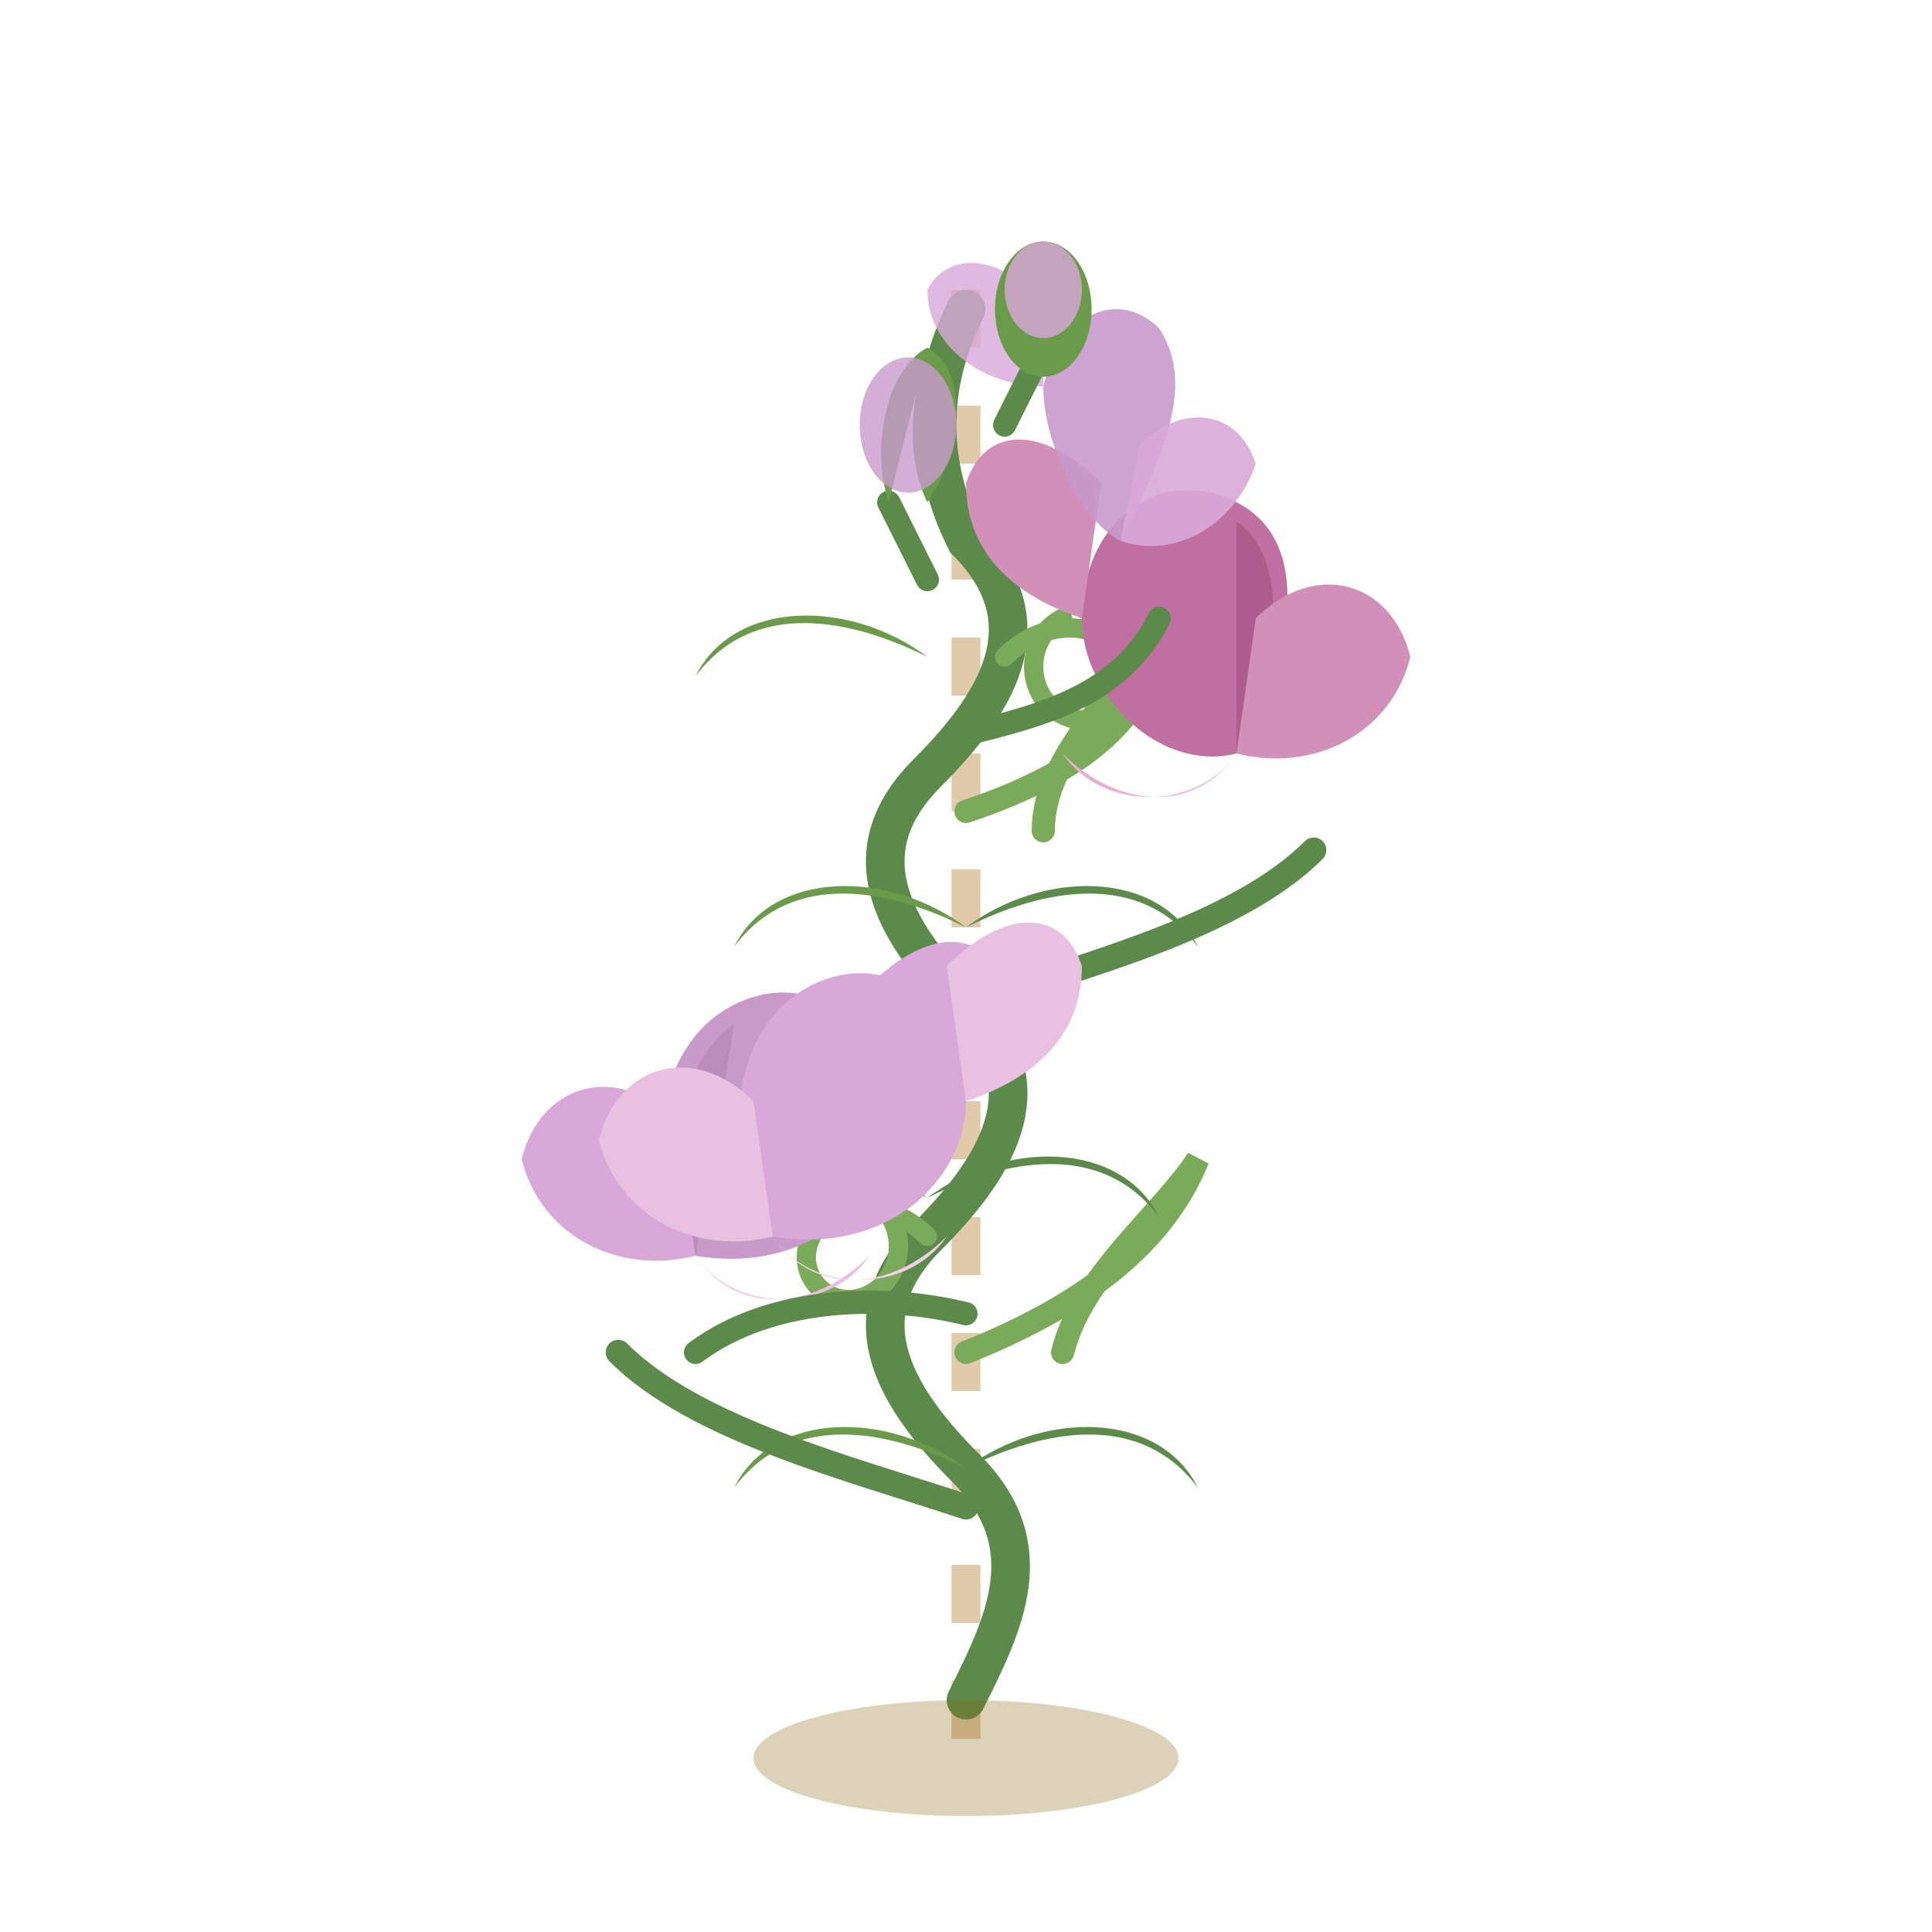
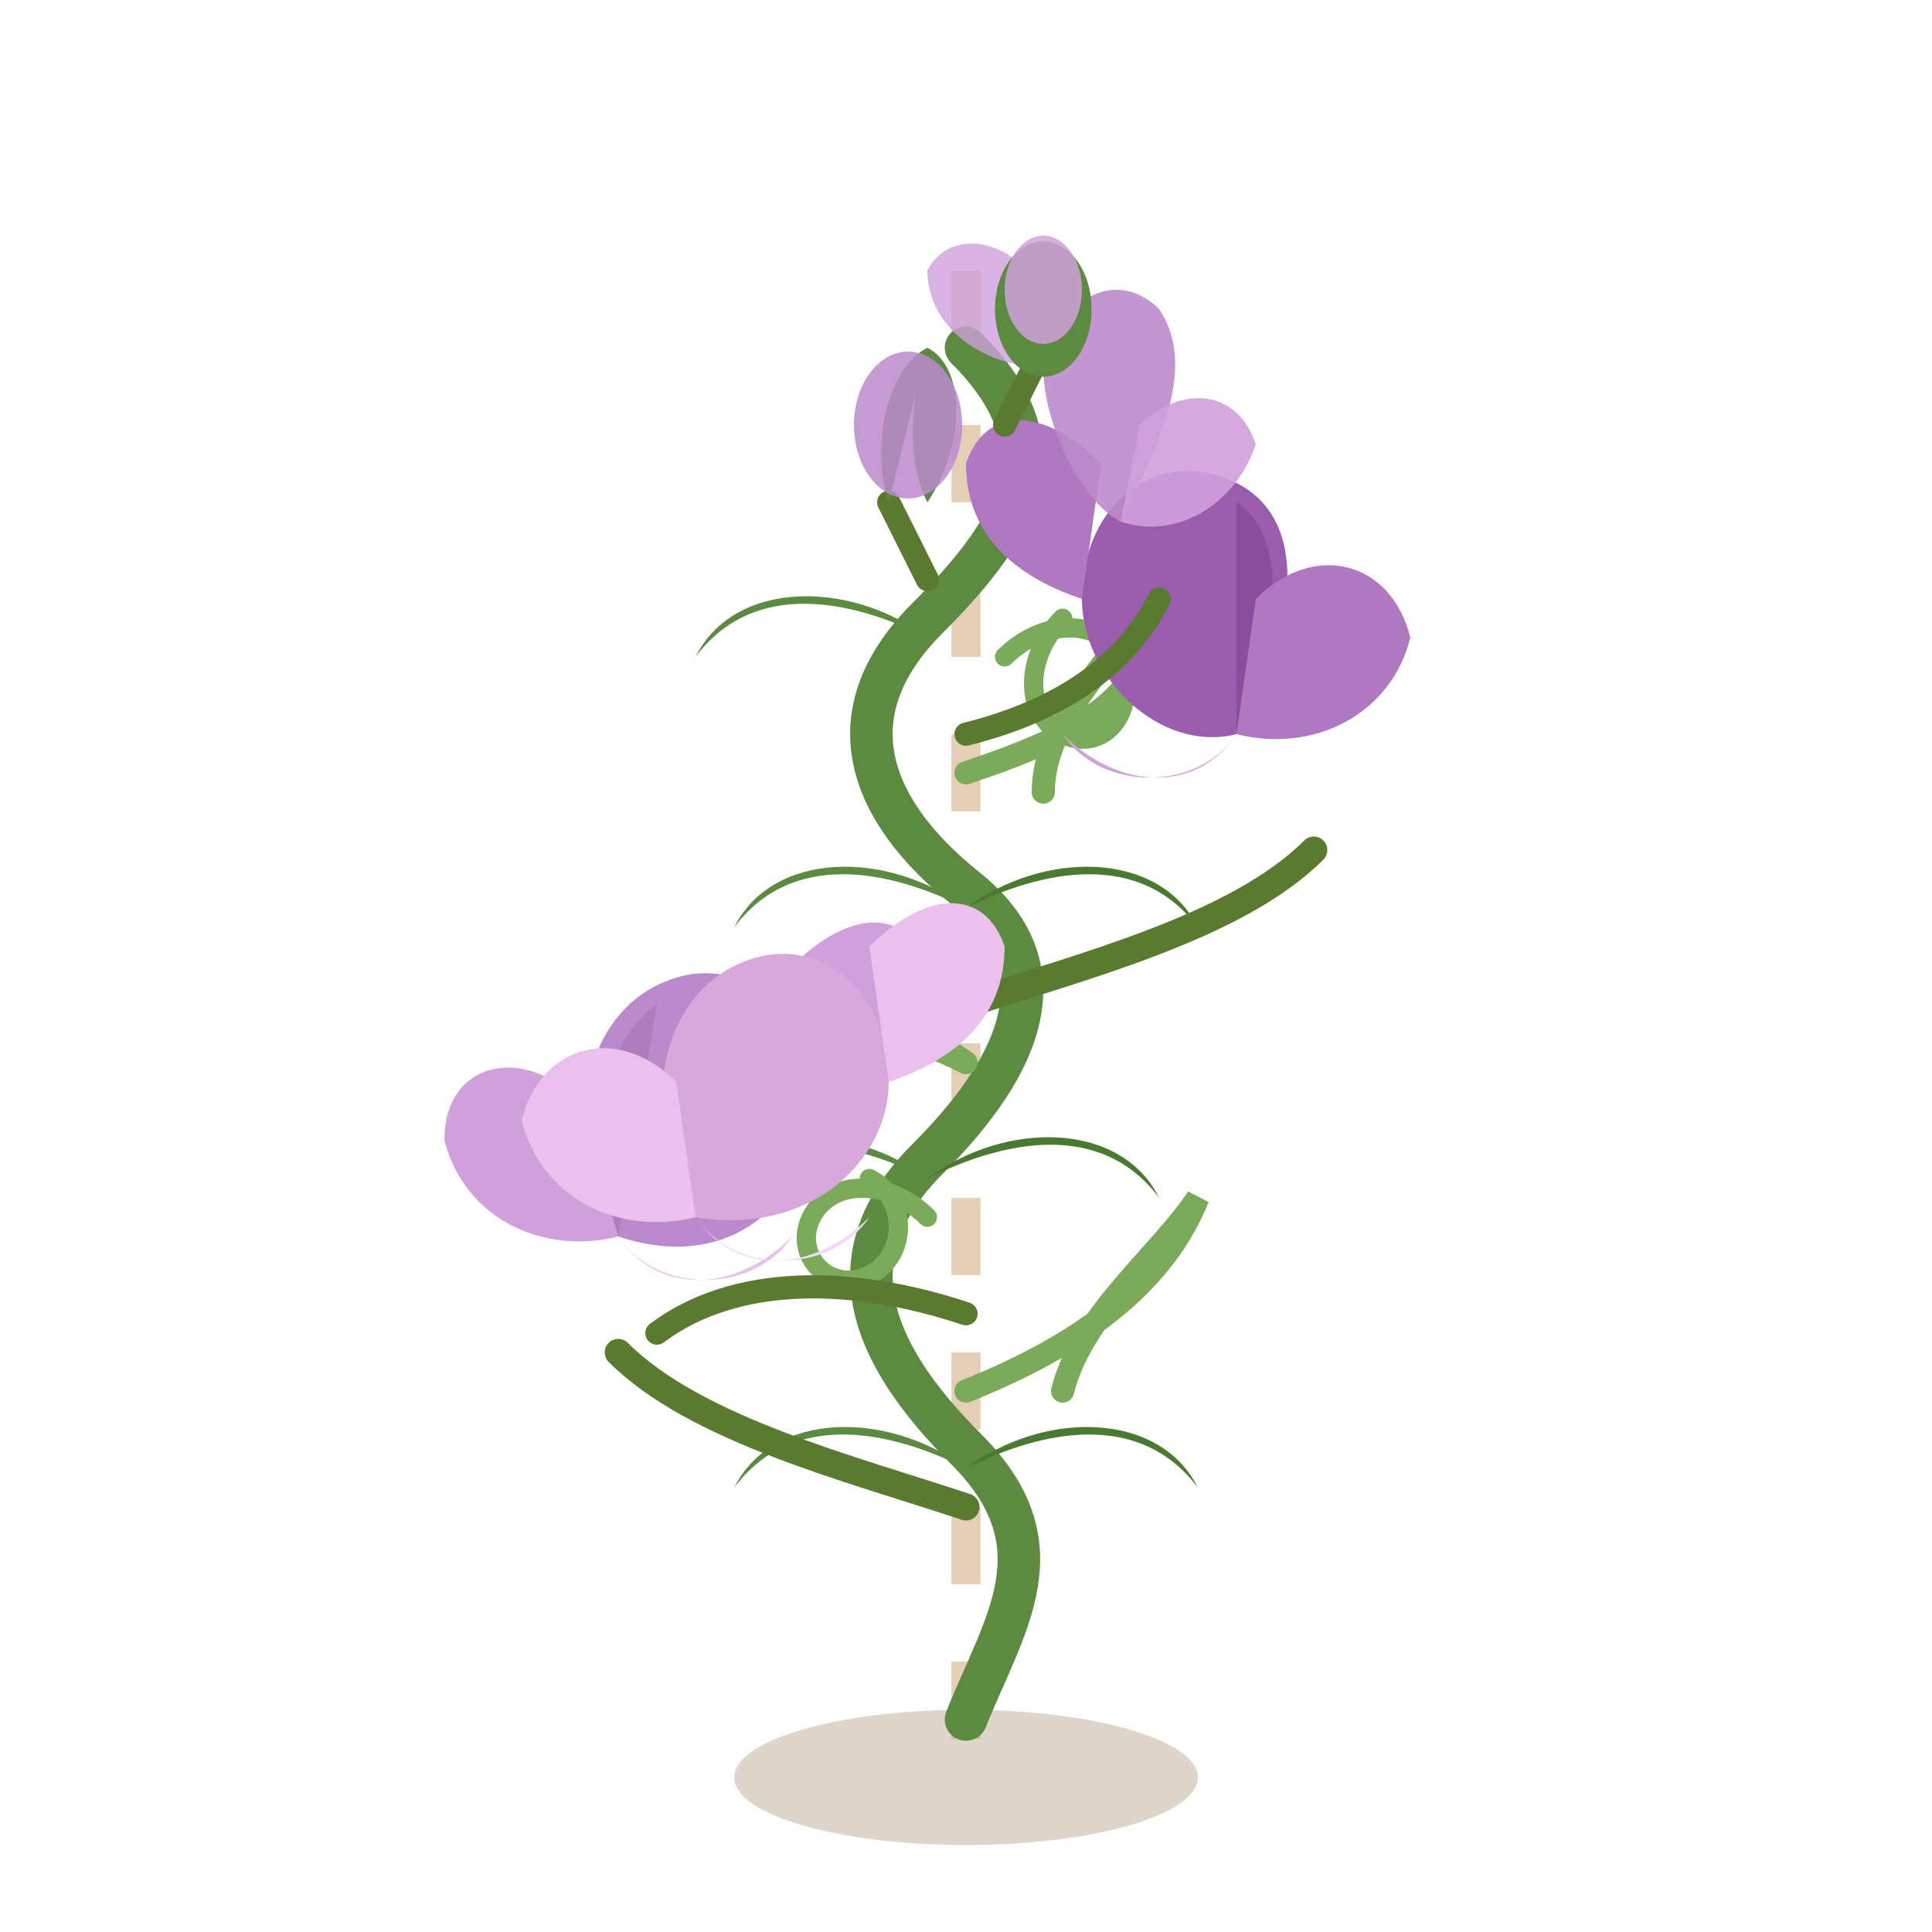
- <svg xmlns="http://www.w3.org/2000/svg" viewBox="0 0 100 100" fill="none">
-   <path d="M50 90 L50 15" stroke="#C4935A" stroke-width="1.5" stroke-dasharray="3,3" opacity="0.5" />
-   <path d="M50 88 C52 84 54 80 50 76 C46 72 44 68 48 64 C52 60 54 56 50 52 C46 48 44 44 48 40 C52 36 54 32 50 28 C48 24 48 20 50 16" stroke="#5C8A4A" stroke-width="2" stroke-linecap="round" />
-   <path d="M50 70 C55 68 60 65 62 60 C60 63 56 66 55 70" stroke="#7BAB5A" stroke-width="1.2" stroke-linecap="round" fill="none" />
-   <path d="M50 55 C44 52 38 52 36 56 C38 52 43 50 50 55" stroke="#7BAB5A" stroke-width="1.2" stroke-linecap="round" fill="none" />
-   <path d="M50 42 C56 40 60 37 60 32 C58 36 54 39 54 43" stroke="#7BAB5A" stroke-width="1.2" stroke-linecap="round" fill="none" />
-   <path d="M48 64 C46 62 43 62 42 64 C41 66 43 68 45 67 C47 66 47 63 45 62" stroke="#7BAB5A" stroke-width="1" stroke-linecap="round" fill="none" />
-   <path d="M52 34 C54 32 57 32 58 34 C59 36 57 38 55 37 C53 36 53 33 55 32" stroke="#7BAB5A" stroke-width="1" stroke-linecap="round" fill="none" />
-   <path d="M50 76 C46 73 40 73 38 77 C41 73 46 74 50 76Z" fill="#6B9B4A" />
-   <path d="M50 76 C54 73 60 73 62 77 C59 73 54 74 50 76Z" fill="#5C8A4A" />
-   <path d="M48 62 C44 59 38 59 36 63 C39 59 44 60 48 62Z" fill="#6B9B4A" />
-   <path d="M48 62 C52 59 58 59 60 63 C57 59 52 60 48 62Z" fill="#5C8A4A" />
-   <path d="M50 48 C46 45 40 45 38 49 C41 45 46 46 50 48Z" fill="#6B9B4A" />
-   <path d="M50 48 C54 45 60 45 62 49 C59 45 54 46 50 48Z" fill="#5C8A4A" />
-   <path d="M48 34 C44 31 38 31 36 35 C39 31 44 32 48 34Z" fill="#6B9B4A" />
-   <path d="M50 78 C44 76 36 74 32 70" stroke="#5C8A4A" stroke-width="1.3" stroke-linecap="round" />
-   <path d="M36 65 C33 60 34 54 38 52 C42 50 46 53 46 58 C46 62 42 66 36 65Z" fill="#C89ACA" />
-   <path d="M36 65 C34 61 35 55 38 53Z" fill="#B080B0" opacity="0.6" />
-   <path d="M36 65 C32 66 28 64 27 60 C28 56 32 55 35 58Z" fill="#D8A8D8" />
-   <path d="M46 58 C49 57 52 55 52 51 C51 48 48 48 45 51Z" fill="#D8A8D8" />
-   <path d="M36 65 C38 68 43 68 45 65 C42 68 38 68 36 65Z" fill="#E8C0E0" />
-   <path d="M50 52 C56 50 64 48 68 44" stroke="#5C8A4A" stroke-width="1.3" stroke-linecap="round" />
-   <path d="M64 39 C67 34 68 28 64 26 C60 24 56 27 56 32 C56 36 60 40 64 39Z" fill="#C070A0" />
-   <path d="M64 39 C66 35 67 29 64 27Z" fill="#A05080" opacity="0.6" />
-   <path d="M64 39 C68 40 72 38 73 34 C72 30 68 29 65 32Z" fill="#D090B8" />
-   <path d="M56 32 C53 31 50 29 50 25 C51 22 54 22 57 25Z" fill="#D090B8" />
-   <path d="M64 39 C62 42 57 42 55 39 C58 42 62 42 64 39Z" fill="#E8B0D0" />
-   <path d="M50 68 C46 67 40 67 36 70" stroke="#5C8A4A" stroke-width="1.2" stroke-linecap="round" />
-   <path d="M40 64 C37 59 38 53 42 51 C46 49 50 52 50 57 C50 61 46 65 40 64Z" fill="#D8A8D8" />
-   <path d="M40 64 C36 65 32 63 31 59 C32 55 36 54 39 57Z" fill="#E8C0E0" />
-   <path d="M50 57 C53 56 56 54 56 50 C55 47 52 47 49 50Z" fill="#E8C0E0" />
-   <path d="M40 64 C42 67 47 67 49 64 C46 67 42 67 40 64Z" fill="#F0D0E8" />
-   <path d="M50 38 C54 37 58 36 60 32" stroke="#5C8A4A" stroke-width="1.2" stroke-linecap="round" />
-   <path d="M58 28 C60 24 62 20 60 17 C58 15 55 16 54 20 C54 23 56 27 58 28Z" fill="#C89ACA" opacity="0.9" />
-   <path d="M58 28 C61 29 64 27 65 24 C64 21 61 21 59 23Z" fill="#D8A8D8" opacity="0.9" />
-   <path d="M54 20 C51 20 48 18 48 15 C49 13 52 13 54 16Z" fill="#D8A8D8" opacity="0.8" />
-   <path d="M48 30 L46 26" stroke="#5C8A4A" stroke-width="1.2" stroke-linecap="round" />
-   <path d="M46 26 C45 23 46 19 48 18 C50 19 50 23 48 26 C47 24 47 21 48 18Z" fill="#6B9B4A" />
-   <ellipse cx="47" cy="22" rx="2.5" ry="3.5" fill="#C89ACA" opacity="0.8" />
-   <path d="M52 22 L54 18" stroke="#5C8A4A" stroke-width="1.2" stroke-linecap="round" />
-   <ellipse cx="54" cy="16" rx="2.5" ry="3.5" fill="#6B9B4A" />
-   <ellipse cx="54" cy="15" rx="2" ry="2.5" fill="#D8A8D8" opacity="0.8" />
-   <ellipse cx="50" cy="91" rx="11" ry="3" fill="#8B6914" opacity="0.3" />
+ <svg xmlns="http://www.w3.org/2000/svg" viewBox="0 0 100 100">
+   <ellipse cx="50" cy="92" rx="12" ry="3.5" fill="#7A5C2A" opacity="0.25" />
+   <path d="M50 90 L50 14" stroke="#C4935A" stroke-width="1.5" stroke-dasharray="4,4" opacity="0.45" fill="none" />
+   <path d="M50 89 C52 84 55 80 50 75 C45 70 43 65 48 60 C53 55 55 50 50 46 C45 42 43 37 48 32 C53 27 55 23 50 18" stroke="#5C8A40" stroke-width="2.2" stroke-linecap="round" fill="none" />
+   <path d="M50 72 C55 70 60 67 62 62 C60 65 56 68 55 72" stroke="#7BAB5A" stroke-width="1.2" stroke-linecap="round" fill="none" />
+   <path d="M50 55 C44 52 38 52 36 57 C38 52 43 50 50 55" stroke="#7BAB5A" stroke-width="1.2" stroke-linecap="round" fill="none" />
+   <path d="M50 40 C56 38 60 36 60 30 C58 34 54 37 54 41" stroke="#7BAB5A" stroke-width="1.2" stroke-linecap="round" fill="none" />
+   <path d="M48 63 C46 61 43 61 42 63 C41 65 43 67 45 66 C47 65 47 62 45 61" stroke="#7BAB5A" stroke-width="1" stroke-linecap="round" fill="none" />
+   <path d="M52 34 C54 32 57 32 58 34 C59 37 57 39 55 38 C53 37 53 34 55 32" stroke="#7BAB5A" stroke-width="1" stroke-linecap="round" fill="none" />
+   <path d="M50 76 C46 73 40 73 38 77 C41 73 46 74 50 76Z" fill="#5C8A40" />
+   <path d="M50 76 C54 73 60 73 62 77 C59 73 54 74 50 76Z" fill="#4A7A30" />
+   <path d="M48 61 C44 58 38 58 36 62 C39 58 44 59 48 61Z" fill="#5C8A40" />
+   <path d="M48 61 C52 58 58 58 60 62 C57 58 52 59 48 61Z" fill="#4A7A30" />
+   <path d="M50 47 C46 44 40 44 38 48 C41 44 46 45 50 47Z" fill="#5C8A40" />
+   <path d="M50 47 C54 44 60 44 62 48 C59 44 54 45 50 47Z" fill="#4A7A30" />
+   <path d="M48 33 C44 30 38 30 36 34 C39 30 44 31 48 33Z" fill="#5C8A40" />
+   <path d="M50 78 C44 76 36 74 32 70" stroke="#5A7A30" stroke-width="1.4" stroke-linecap="round" fill="none" />
+   <path d="M32 64 C29 59 30 53 34 51 C38 49 42 52 42 57 C42 62 38 66 32 64Z" fill="#BC8ACC" />
+   <path d="M32 64 C30 60 31 54 34 52Z" fill="#A070B0" opacity="0.5" />
+   <path d="M32 64 C28 65 24 63 23 59 C23 55 27 54 30 57Z" fill="#D0A0DC" />
+   <path d="M42 57 C45 56 48 54 48 50 C47 47 44 47 41 50Z" fill="#D0A0DC" />
+   <path d="M32 64 C34 67 39 67 41 64 C38 67 34 67 32 64Z" fill="#E8C0EC" />
+   <path d="M50 52 C56 50 64 48 68 44" stroke="#5A7A30" stroke-width="1.4" stroke-linecap="round" fill="none" />
+   <path d="M64 38 C67 33 68 27 64 25 C60 23 56 26 56 31 C56 35 60 39 64 38Z" fill="#9A5CAC" />
+   <path d="M64 38 C66 34 67 28 64 26Z" fill="#7A3C8C" opacity="0.5" />
+   <path d="M64 38 C68 39 72 37 73 33 C72 29 68 28 65 31Z" fill="#B078C0" />
+   <path d="M56 31 C53 30 50 28 50 24 C51 21 54 21 57 24Z" fill="#B078C0" />
+   <path d="M64 38 C62 41 57 41 55 38 C58 41 62 41 64 38Z" fill="#D0A0DC" />
+   <path d="M50 68 C44 66 38 66 34 69" stroke="#5A7A30" stroke-width="1.2" stroke-linecap="round" fill="none" />
+   <path d="M36 63 C33 58 34 52 38 50 C42 48 46 51 46 56 C46 60 42 64 36 63Z" fill="#D8A8DC" />
+   <path d="M36 63 C32 64 28 62 27 58 C28 54 32 53 35 56Z" fill="#EAC0EC" />
+   <path d="M46 56 C49 55 52 53 52 49 C51 46 48 46 45 49Z" fill="#EAC0EC" />
+   <path d="M36 63 C38 66 43 66 45 63 C42 66 38 66 36 63Z" fill="#F4D8F8" />
+   <path d="M50 38 C54 37 58 35 60 31" stroke="#5A7A30" stroke-width="1.2" stroke-linecap="round" fill="none" />
+   <path d="M58 27 C60 23 62 19 60 16 C58 14 55 15 54 19 C54 22 56 26 58 27Z" fill="#BC8ACC" opacity="0.9" />
+   <path d="M58 27 C61 28 64 26 65 23 C64 20 61 20 59 22Z" fill="#D0A0DC" opacity="0.9" />
+   <path d="M54 19 C51 19 48 17 48 14 C49 12 52 12 54 15Z" fill="#D0A0DC" opacity="0.8" />
+   <path d="M48 30 L46 26" stroke="#5A7A30" stroke-width="1.2" stroke-linecap="round" fill="none" />
+   <path d="M46 26 C45 23 46 19 48 18 C50 19 50 23 48 26 C47 24 47 21 48 18Z" fill="#5C8A40" />
+   <ellipse cx="47" cy="22" rx="2.8" ry="3.8" fill="#BC8ACC" opacity="0.85" />
+   <path d="M52 22 L54 18" stroke="#5A7A30" stroke-width="1.2" stroke-linecap="round" fill="none" />
+   <ellipse cx="54" cy="16" rx="2.5" ry="3.5" fill="#5C8A40" />
+   <ellipse cx="54" cy="15" rx="2" ry="2.8" fill="#D0A0DC" opacity="0.85" />
</svg>
